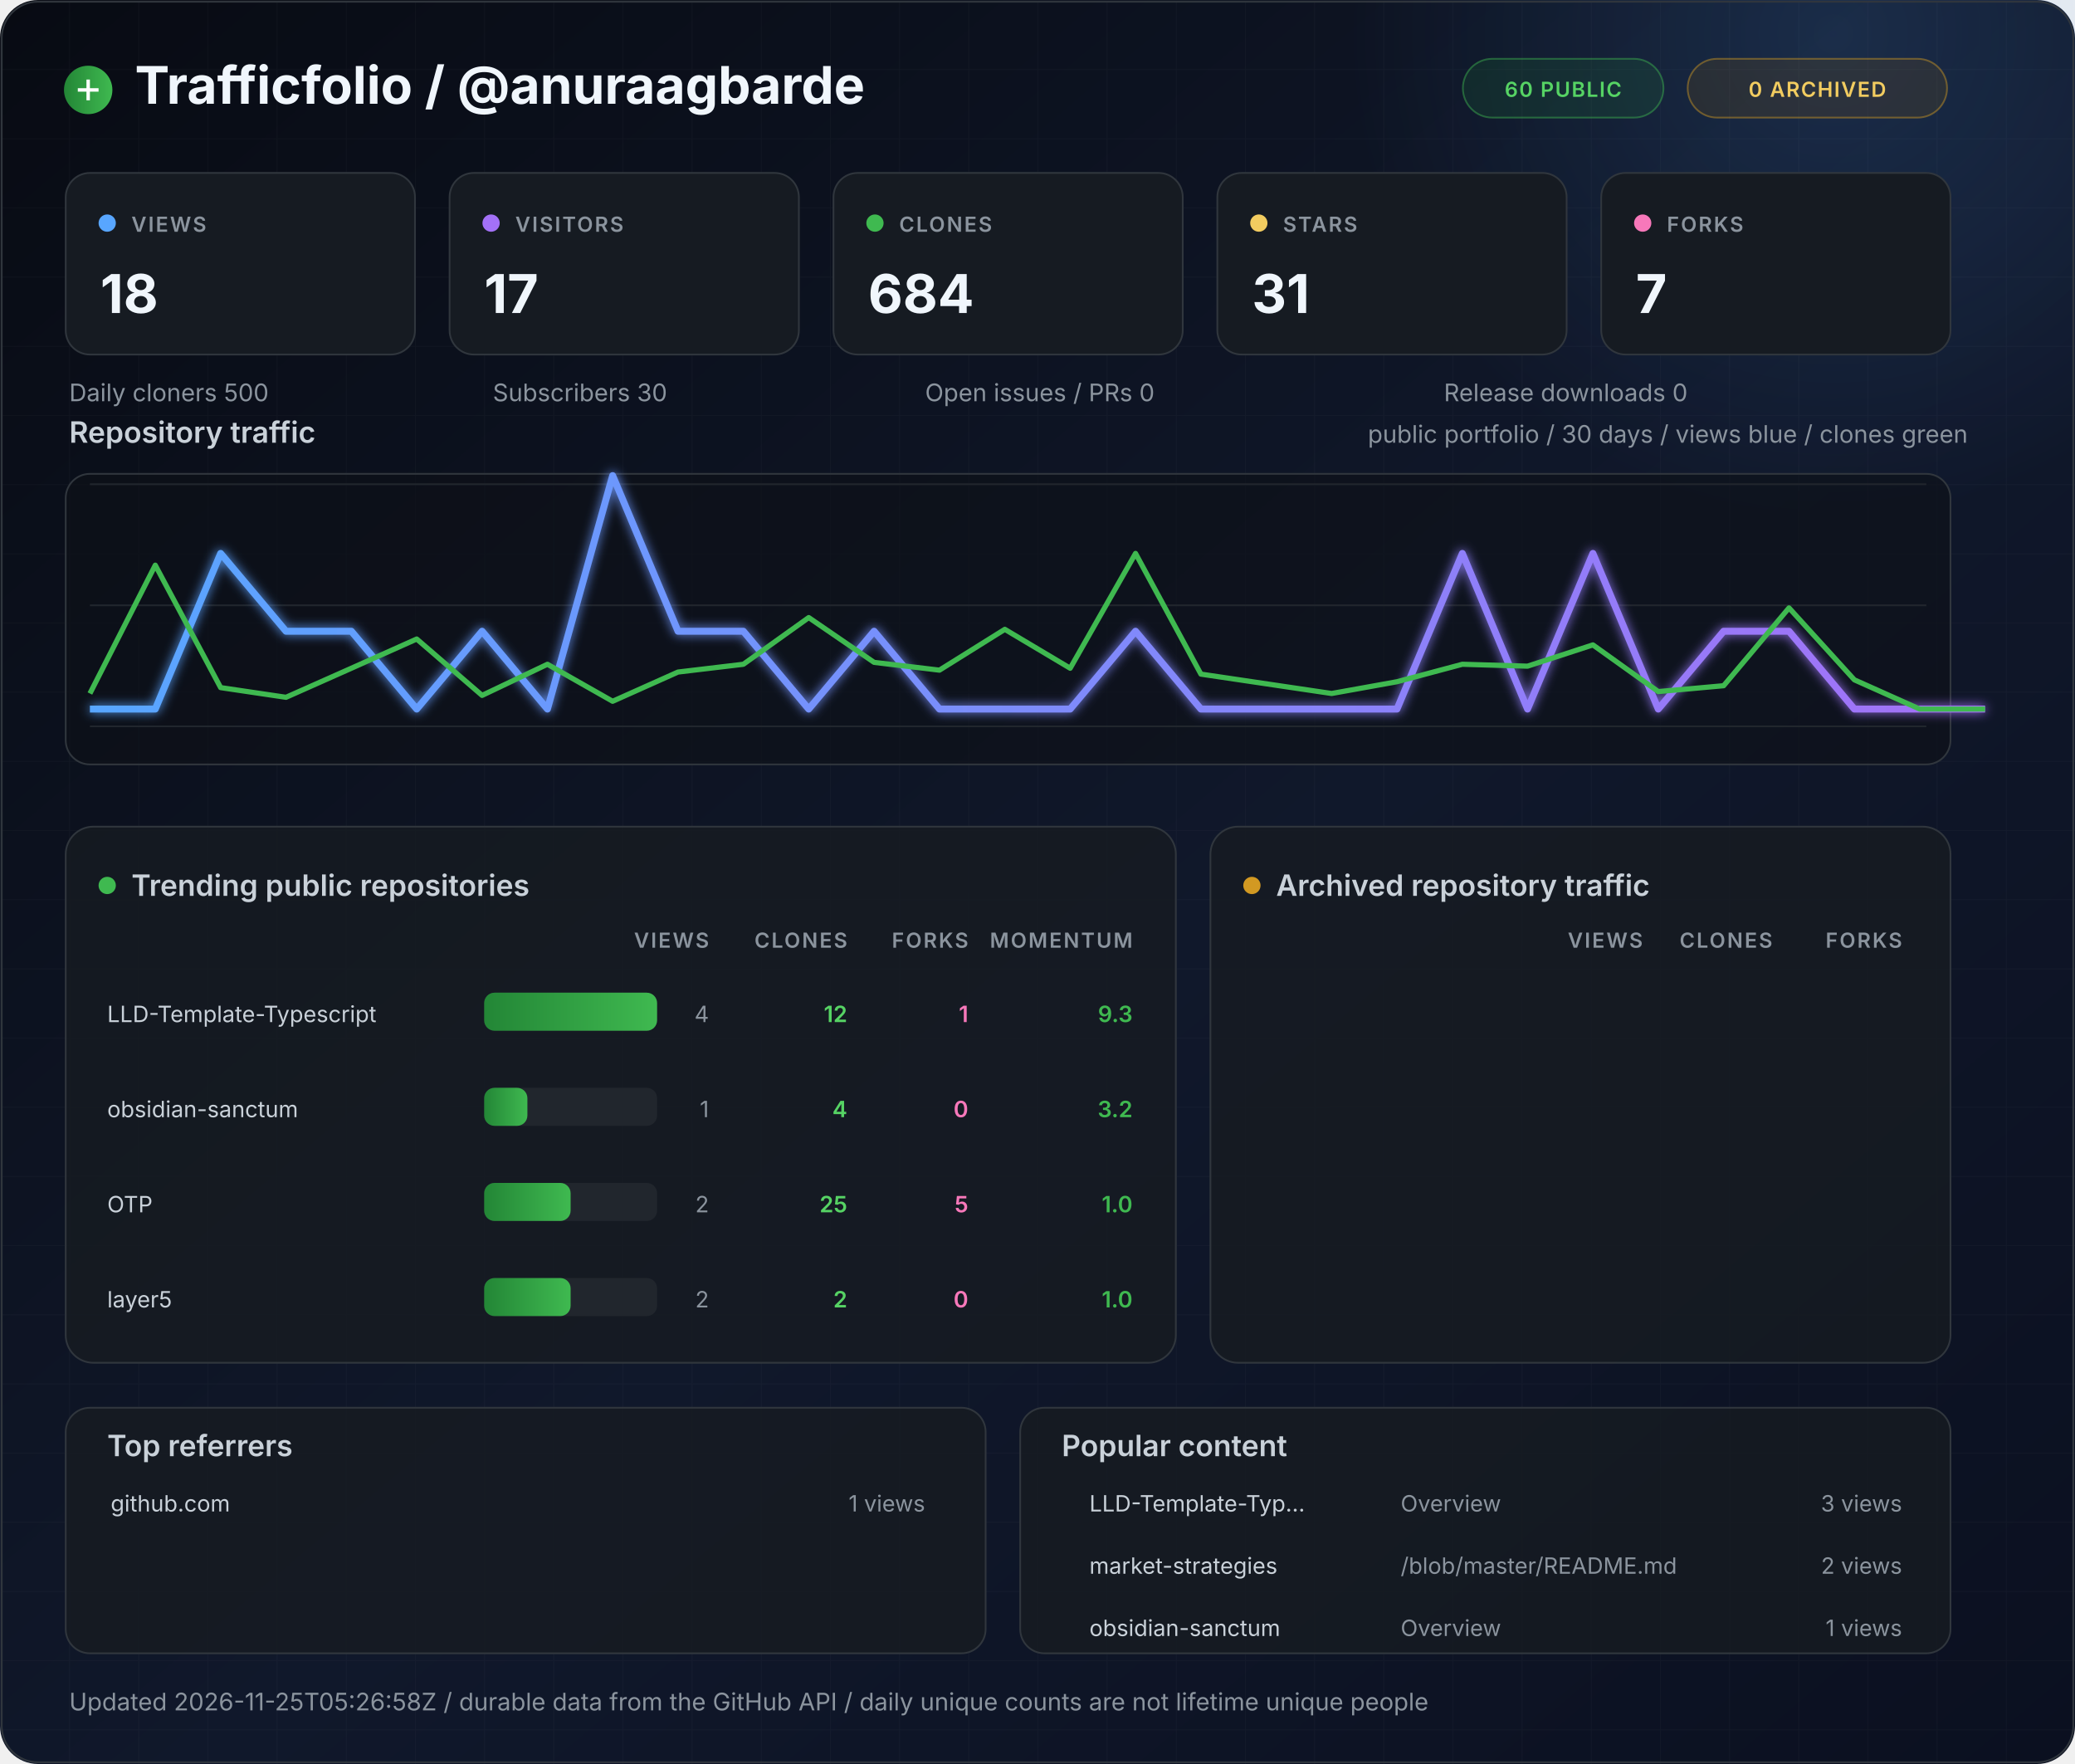
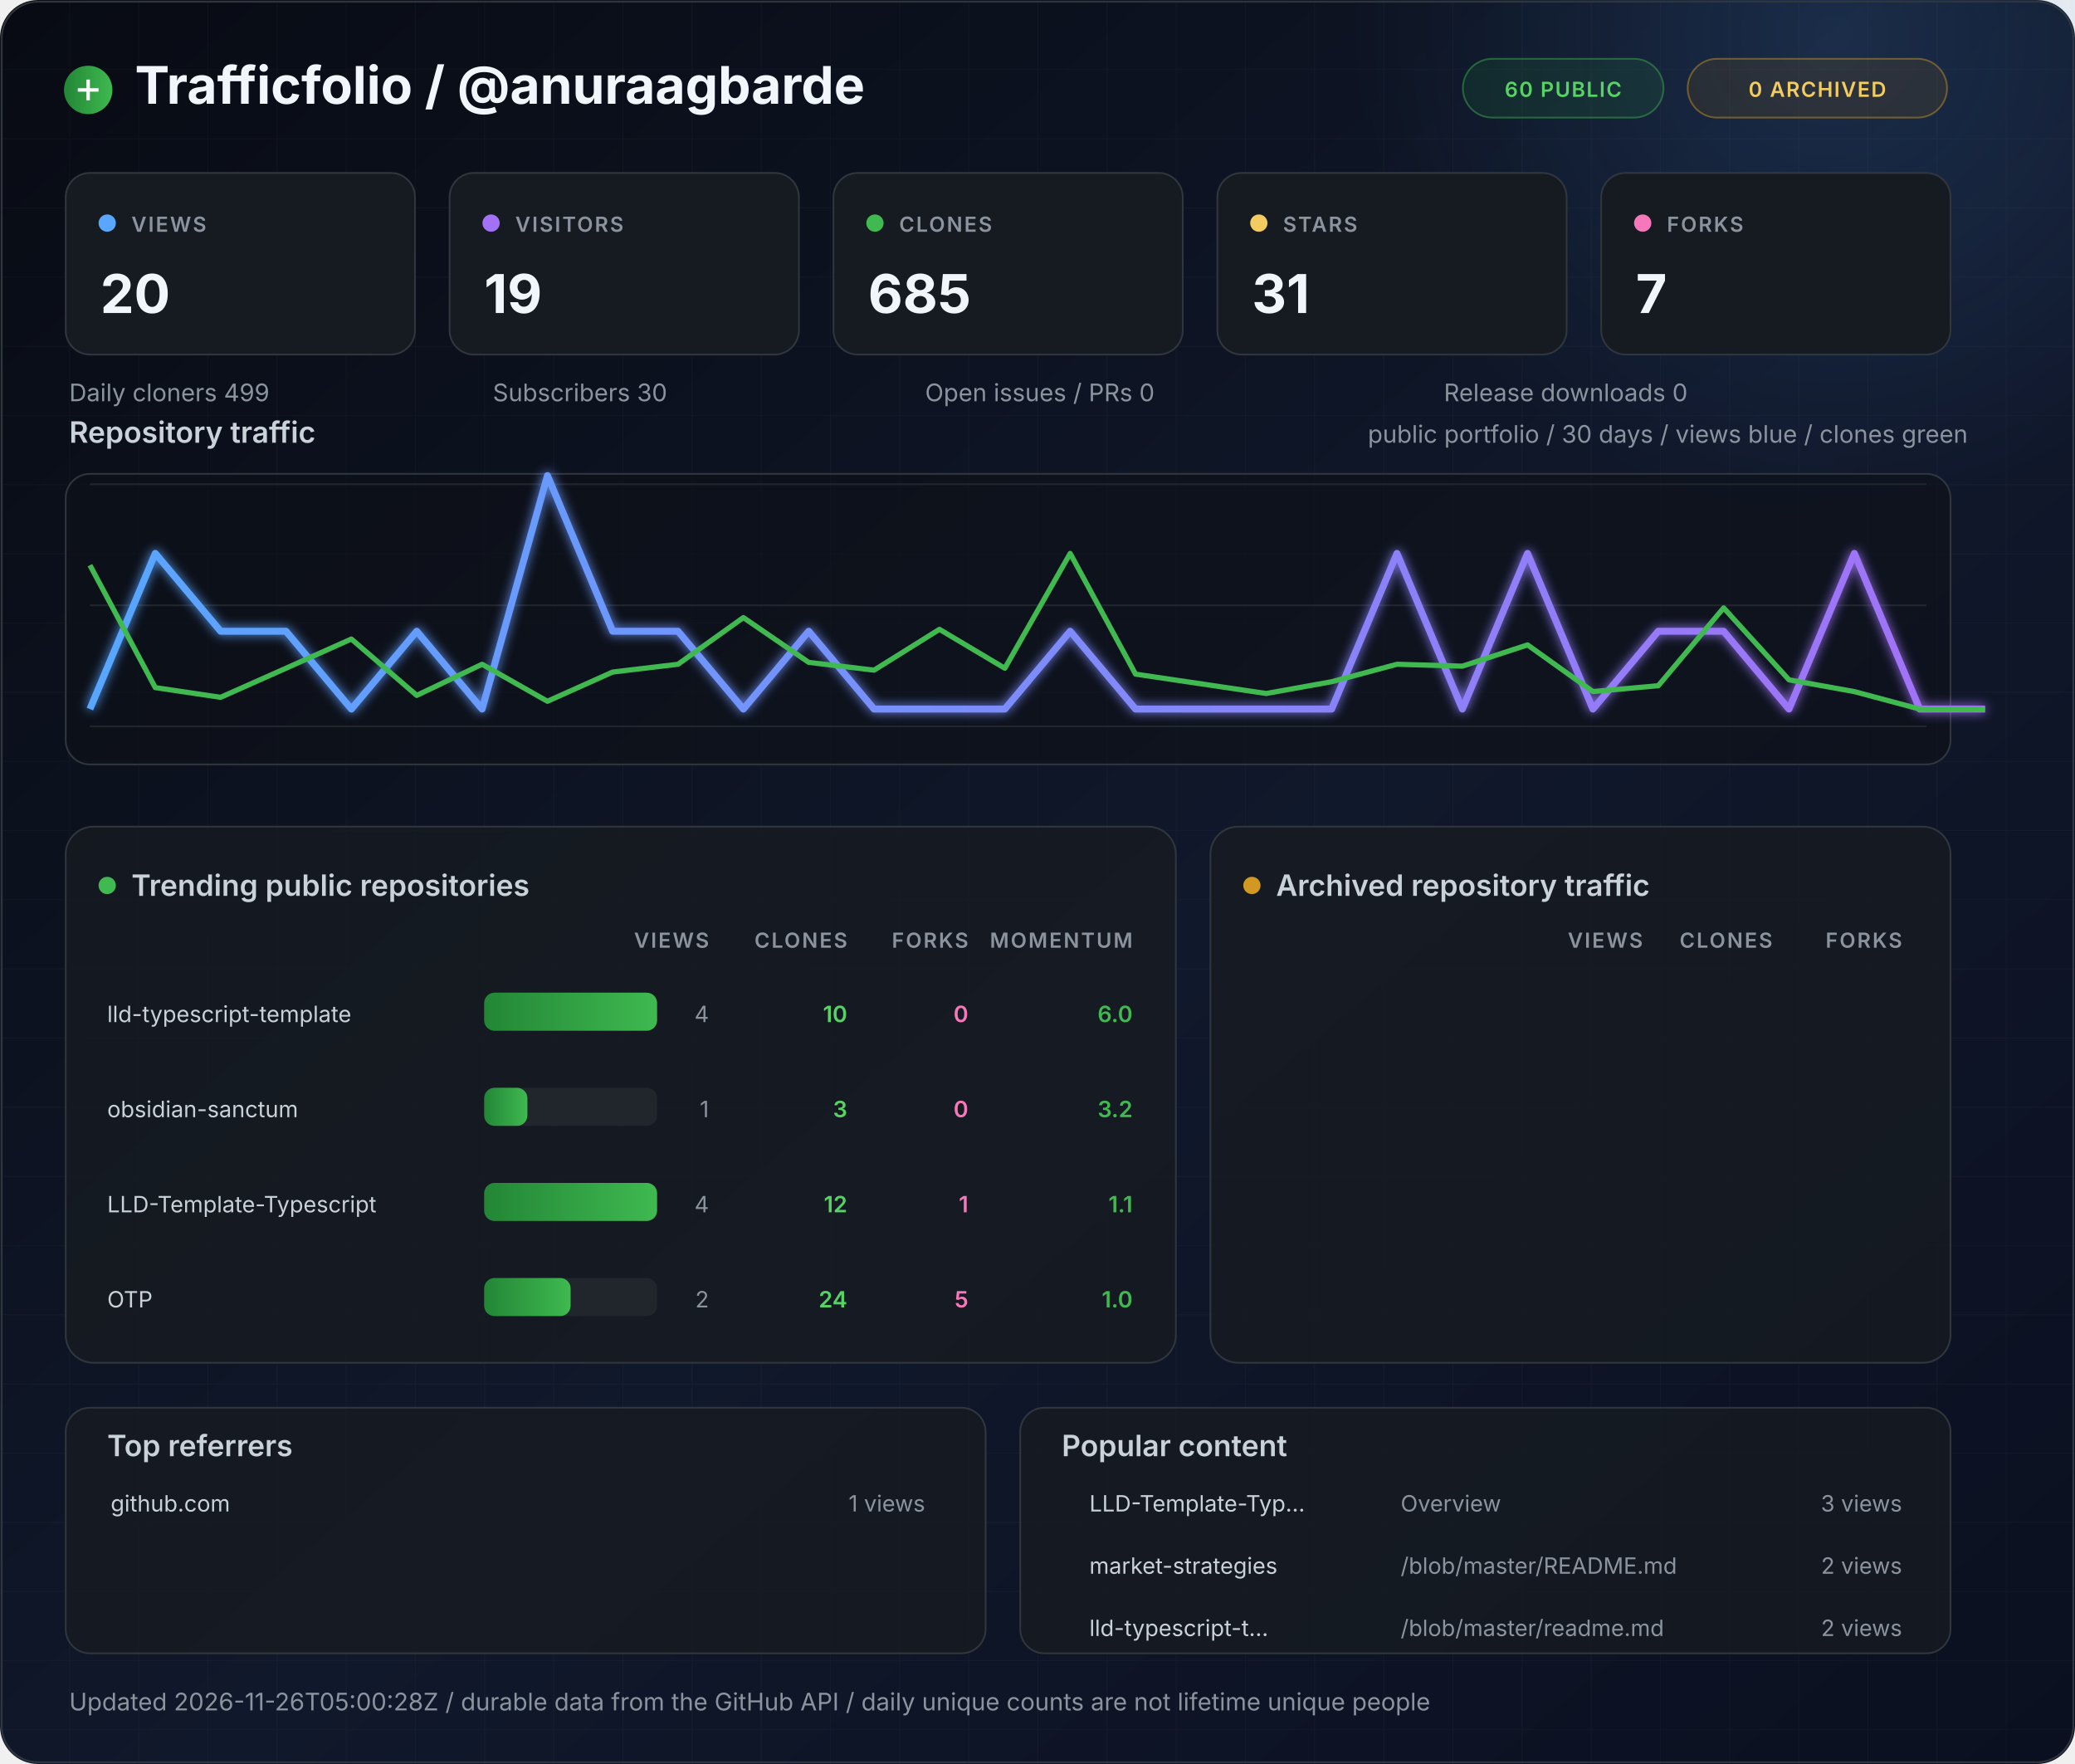
<svg xmlns="http://www.w3.org/2000/svg" width="1200" height="1020" viewBox="0 0 1200 1020" role="img" aria-label="Trafficfolio GitHub analytics dashboard for anuraagbarde">
  <defs>
    <linearGradient id="bg" x1="0" y1="0" x2="1" y2="1">
      <stop stop-color="#080b13" />
      <stop offset=".55" stop-color="#10182b" />
      <stop offset="1" stop-color="#0b1020" />
    </linearGradient>
    <linearGradient id="line" x1="0" y1="0" x2="1" y2="0">
      <stop stop-color="#58a6ff" />
      <stop offset="1" stop-color="#a371f7" />
    </linearGradient>
    <linearGradient id="bar" x1="0" y1="0" x2="1" y2="0">
      <stop stop-color="#238636" />
      <stop offset="1" stop-color="#3fb950" />
    </linearGradient>
    <linearGradient id="archiveBar" x1="0" y1="0" x2="1" y2="0">
      <stop stop-color="#9e6a03" />
      <stop offset="1" stop-color="#f2cc60" />
    </linearGradient>
    <radialGradient id="ambient">
      <stop stop-color="#58a6ff" stop-opacity=".16" />
      <stop offset="1" stop-color="#58a6ff" stop-opacity="0" />
    </radialGradient>
    <pattern id="grid" width="40" height="40" patternUnits="userSpaceOnUse">
      <path d="M40 0H0V40" fill="none" stroke="#ffffff" stroke-opacity=".025" />
    </pattern>
    <filter id="glow">
      <feGaussianBlur stdDeviation="3" result="b" />
      <feMerge>
        <feMergeNode in="b" />
        <feMergeNode in="SourceGraphic" />
      </feMerge>
    </filter>
    <style>
    .title{font:750 30px -apple-system,BlinkMacSystemFont,"Segoe UI",sans-serif;fill:#f0f6fc}
    .subtitle{font:14px -apple-system,BlinkMacSystemFont,"Segoe UI",sans-serif;fill:#8b949e}
    .label{font:600 12px -apple-system,BlinkMacSystemFont,"Segoe UI",sans-serif;fill:#8b949e;letter-spacing:1px}
    .metric{font:700 31px -apple-system,BlinkMacSystemFont,"Segoe UI",sans-serif;fill:#f0f6fc}
    .section{font:600 17px -apple-system,BlinkMacSystemFont,"Segoe UI",sans-serif;fill:#c9d1d9}
    .repo,.value,.trend,.archive,.clone,.fork{font:13px -apple-system,BlinkMacSystemFont,"Segoe UI",sans-serif;fill:#c9d1d9}
    .value{fill:#8b949e} .trend{fill:#3fb950;font-weight:600} .archive{fill:#d29922}
    .clone{fill:#56d364;font-weight:600} .fork{fill:#f778ba;font-weight:600}
    .pill{font:600 12px -apple-system,BlinkMacSystemFont,"Segoe UI",sans-serif;letter-spacing:.7px}
  </style>
  </defs>
  <rect width="1200" height="1020" rx="22" fill="url(#bg)" />
  <rect width="1200" height="1020" rx="22" fill="url(#grid)" />
  <circle cx="1060" cy="20" r="280" fill="url(#ambient)" />
  <rect x="1" y="1" width="1198" height="1018" rx="21" fill="none" stroke="#30363d" />
  <circle cx="51" cy="52" r="14" fill="url(#bar)" />
  <path d="M45 52h12M51 46v12" stroke="#fff" stroke-width="2" />
  <text x="78" y="60" class="title">Trafficfolio / @anuraagbarde</text>
  <rect x="846" y="34" width="116" height="34" rx="17" fill="#238636" fill-opacity=".16" stroke="#3fb950" stroke-opacity=".45" />
  <text x="904" y="56" text-anchor="middle" class="pill" fill="#56d364">60 PUBLIC</text>
  <rect x="976" y="34" width="150" height="34" rx="17" fill="#9e6a03" fill-opacity=".14" stroke="#d29922" stroke-opacity=".45" />
  <text x="1051" y="56" text-anchor="middle" class="pill" fill="#f2cc60">0 ARCHIVED</text>
  <rect x="38" y="100" width="202" height="105" rx="14" fill="#161b22" stroke="#30363d" />
  <circle cx="62" cy="129" r="5" fill="#58a6ff" />
  <text x="76" y="134" class="label">VIEWS</text>
-   <text x="58" y="181" class="metric">18</text>
+   <text x="58" y="181" class="metric">20</text>
  <rect x="260" y="100" width="202" height="105" rx="14" fill="#161b22" stroke="#30363d" />
  <circle cx="284" cy="129" r="5" fill="#a371f7" />
  <text x="298" y="134" class="label">VISITORS</text>
-   <text x="280" y="181" class="metric">17</text>
+   <text x="280" y="181" class="metric">19</text>
  <rect x="482" y="100" width="202" height="105" rx="14" fill="#161b22" stroke="#30363d" />
  <circle cx="506" cy="129" r="5" fill="#3fb950" />
  <text x="520" y="134" class="label">CLONES</text>
-   <text x="502" y="181" class="metric">684</text>
+   <text x="502" y="181" class="metric">685</text>
  <rect x="704" y="100" width="202" height="105" rx="14" fill="#161b22" stroke="#30363d" />
  <circle cx="728" cy="129" r="5" fill="#f2cc60" />
  <text x="742" y="134" class="label">STARS</text>
  <text x="724" y="181" class="metric">31</text>
  <rect x="926" y="100" width="202" height="105" rx="14" fill="#161b22" stroke="#30363d" />
  <circle cx="950" cy="129" r="5" fill="#f778ba" />
  <text x="964" y="134" class="label">FORKS</text>
  <text x="946" y="181" class="metric">7</text>
-   <text x="40" y="232" class="subtitle">Daily cloners 500</text>
+   <text x="40" y="232" class="subtitle">Daily cloners 499</text>
  <text x="285" y="232" class="subtitle">Subscribers 30</text>
  <text x="535" y="232" class="subtitle">Open issues / PRs 0</text>
  <text x="835" y="232" class="subtitle">Release downloads 0</text>
  <text x="40" y="256" class="section">Repository traffic</text>
  <text x="1138" y="256" text-anchor="end" class="subtitle">public portfolio / 30 days / views blue / clones green</text>
  <rect x="38" y="274" width="1090" height="168" rx="14" fill="#0d1117" fill-opacity=".62" stroke="#30363d" />
  <line x1="52" y1="420" x2="1114" y2="420" stroke="#21262d" />
  <line x1="52" y1="350" x2="1114" y2="350" stroke="#21262d" />
  <line x1="52" y1="280" x2="1114" y2="280" stroke="#21262d" />
-   <polyline points="52.0,410.0 89.8,410.0 127.6,320.0 165.4,365.0 203.2,365.0 241.0,410.0 278.8,365.0 316.6,410.0 354.3,275.0 392.1,365.0 429.9,365.0 467.7,410.0 505.5,365.0 543.3,410.0 581.1,410.0 618.9,410.0 656.7,365.0 694.5,410.0 732.3,410.0 770.1,410.0 807.9,410.0 845.7,320.0 883.4,410.0 921.2,320.0 959.0,410.0 996.8,365.0 1034.6,365.0 1072.4,410.0 1110.2,410.0 1148.0,410.0" fill="none" stroke="url(#line)" stroke-width="4" stroke-linejoin="round" filter="url(#glow)" />
-   <polyline points="52.0,401.0 89.8,326.8 127.6,397.6 165.4,403.2 203.2,386.4 241.0,369.5 278.8,402.1 316.6,384.1 354.3,405.5 392.1,388.6 429.9,384.1 467.7,357.1 505.5,383.0 543.3,387.5 581.1,363.9 618.9,386.4 656.7,320.0 694.5,389.8 732.3,395.4 770.1,401.0 807.9,394.2 845.7,384.1 883.4,385.2 921.2,372.9 959.0,399.9 996.8,396.5 1034.6,351.5 1072.4,393.1 1110.2,410.0 1148.0,410.0" fill="none" stroke="#3fb950" stroke-width="3" stroke-linejoin="round" />
+   <polyline points="52.0,410.0 89.8,320.0 127.6,365.0 165.4,365.0 203.2,410.0 241.0,365.0 278.8,410.0 316.6,275.0 354.3,365.0 392.1,365.0 429.9,410.0 467.7,365.0 505.5,410.0 543.3,410.0 581.1,410.0 618.9,365.0 656.7,410.0 694.5,410.0 732.3,410.0 770.1,410.0 807.9,320.0 845.7,410.0 883.4,320.0 921.2,410.0 959.0,365.0 996.8,365.0 1034.6,410.0 1072.4,320.0 1110.2,410.0 1148.0,410.0" fill="none" stroke="url(#line)" stroke-width="4" stroke-linejoin="round" filter="url(#glow)" />
+   <polyline points="52.0,326.8 89.8,397.6 127.6,403.2 165.4,386.4 203.2,369.5 241.0,402.1 278.8,384.1 316.6,405.5 354.3,388.6 392.1,384.1 429.9,357.1 467.7,383.0 505.5,387.5 543.3,363.9 581.1,386.4 618.9,320.0 656.7,389.8 694.5,395.4 732.3,401.0 770.1,394.2 807.9,384.1 845.7,385.2 883.4,372.9 921.2,399.9 959.0,396.5 996.8,351.5 1034.6,393.1 1072.4,399.9 1110.2,410.0 1148.0,410.0" fill="none" stroke="#3fb950" stroke-width="3" stroke-linejoin="round" />
  <rect x="38" y="478" width="642" height="310" rx="16" fill="#161b22" fill-opacity=".82" stroke="#30363d" />
  <circle cx="62" cy="512" r="5" fill="#3fb950" />
  <text x="76" y="518" class="section">Trending public repositories</text>
  <text x="410" y="548" text-anchor="end" class="label">VIEWS</text>
  <text x="490" y="548" text-anchor="end" class="label">CLONES</text>
  <text x="560" y="548" text-anchor="end" class="label">FORKS</text>
  <text x="655" y="548" text-anchor="end" class="label">MOMENTUM</text>
-   <text x="62" y="591" class="repo">LLD-Template-Typescript</text>
+   <text x="62" y="591" class="repo">lld-typescript-template</text>
  <rect x="280" y="574" width="100" height="22" rx="6" fill="#21262d" />
  <rect x="280" y="574" width="100" height="22" rx="6" fill="url(#bar)" />
  <text x="410" y="591" text-anchor="end" class="value">4</text>
-   <text x="490" y="591" text-anchor="end" class="clone">12</text>
-   <text x="560" y="591" text-anchor="end" class="fork">1</text>
-   <text x="655" y="591" text-anchor="end" class="trend">9.3</text>
+   <text x="490" y="591" text-anchor="end" class="clone">10</text>
+   <text x="560" y="591" text-anchor="end" class="fork">0</text>
+   <text x="655" y="591" text-anchor="end" class="trend">6.0</text>
  <text x="62" y="646" class="repo">obsidian-sanctum</text>
  <rect x="280" y="629" width="100" height="22" rx="6" fill="#21262d" />
  <rect x="280" y="629" width="25" height="22" rx="6" fill="url(#bar)" />
  <text x="410" y="646" text-anchor="end" class="value">1</text>
-   <text x="490" y="646" text-anchor="end" class="clone">4</text>
+   <text x="490" y="646" text-anchor="end" class="clone">3</text>
  <text x="560" y="646" text-anchor="end" class="fork">0</text>
  <text x="655" y="646" text-anchor="end" class="trend">3.2</text>
-   <text x="62" y="701" class="repo">OTP</text>
+   <text x="62" y="701" class="repo">LLD-Template-Typescript</text>
  <rect x="280" y="684" width="100" height="22" rx="6" fill="#21262d" />
-   <rect x="280" y="684" width="50" height="22" rx="6" fill="url(#bar)" />
-   <text x="410" y="701" text-anchor="end" class="value">2</text>
-   <text x="490" y="701" text-anchor="end" class="clone">25</text>
-   <text x="560" y="701" text-anchor="end" class="fork">5</text>
-   <text x="655" y="701" text-anchor="end" class="trend">1.0</text>
-   <text x="62" y="756" class="repo">layer5</text>
+   <rect x="280" y="684" width="100" height="22" rx="6" fill="url(#bar)" />
+   <text x="410" y="701" text-anchor="end" class="value">4</text>
+   <text x="490" y="701" text-anchor="end" class="clone">12</text>
+   <text x="560" y="701" text-anchor="end" class="fork">1</text>
+   <text x="655" y="701" text-anchor="end" class="trend">1.1</text>
+   <text x="62" y="756" class="repo">OTP</text>
  <rect x="280" y="739" width="100" height="22" rx="6" fill="#21262d" />
  <rect x="280" y="739" width="50" height="22" rx="6" fill="url(#bar)" />
  <text x="410" y="756" text-anchor="end" class="value">2</text>
-   <text x="490" y="756" text-anchor="end" class="clone">2</text>
-   <text x="560" y="756" text-anchor="end" class="fork">0</text>
+   <text x="490" y="756" text-anchor="end" class="clone">24</text>
+   <text x="560" y="756" text-anchor="end" class="fork">5</text>
  <text x="655" y="756" text-anchor="end" class="trend">1.0</text>
  <rect x="700" y="478" width="428" height="310" rx="16" fill="#161b22" fill-opacity=".82" stroke="#30363d" />
  <circle cx="724" cy="512" r="5" fill="#d29922" />
  <text x="738" y="518" class="section">Archived repository traffic</text>
  <text x="950" y="548" text-anchor="end" class="label">VIEWS</text>
  <text x="1025" y="548" text-anchor="end" class="label">CLONES</text>
  <text x="1100" y="548" text-anchor="end" class="label">FORKS</text>
  <rect x="38" y="814" width="532" height="142" rx="14" fill="#161b22" fill-opacity=".82" stroke="#30363d" />
  <text x="62" y="842" class="section">Top referrers</text>
  <text x="64" y="874" class="repo">github.com</text>
  <text x="535" y="874" text-anchor="end" class="value">1 views</text>
  <rect x="590" y="814" width="538" height="142" rx="14" fill="#161b22" fill-opacity=".82" stroke="#30363d" />
  <text x="614" y="842" class="section">Popular content</text>
  <text x="630" y="874" class="repo">LLD-Template-Typ...</text>
  <text x="810" y="874" class="value">Overview</text>
  <text x="1100" y="874" text-anchor="end" class="value">3 views</text>
  <text x="630" y="910" class="repo">market-strategies</text>
  <text x="810" y="910" class="value">/blob/master/README.md</text>
  <text x="1100" y="910" text-anchor="end" class="value">2 views</text>
-   <text x="630" y="946" class="repo">obsidian-sanctum</text>
-   <text x="810" y="946" class="value">Overview</text>
-   <text x="1100" y="946" text-anchor="end" class="value">1 views</text>
-   <text x="40" y="989" class="subtitle">Updated 2026-11-25T05:26:58Z / durable data from the GitHub API / daily unique counts are not lifetime unique people</text>
+   <text x="630" y="946" class="repo">lld-typescript-t...</text>
+   <text x="810" y="946" class="value">/blob/master/readme.md</text>
+   <text x="1100" y="946" text-anchor="end" class="value">2 views</text>
+   <text x="40" y="989" class="subtitle">Updated 2026-11-26T05:00:28Z / durable data from the GitHub API / daily unique counts are not lifetime unique people</text>
</svg>
